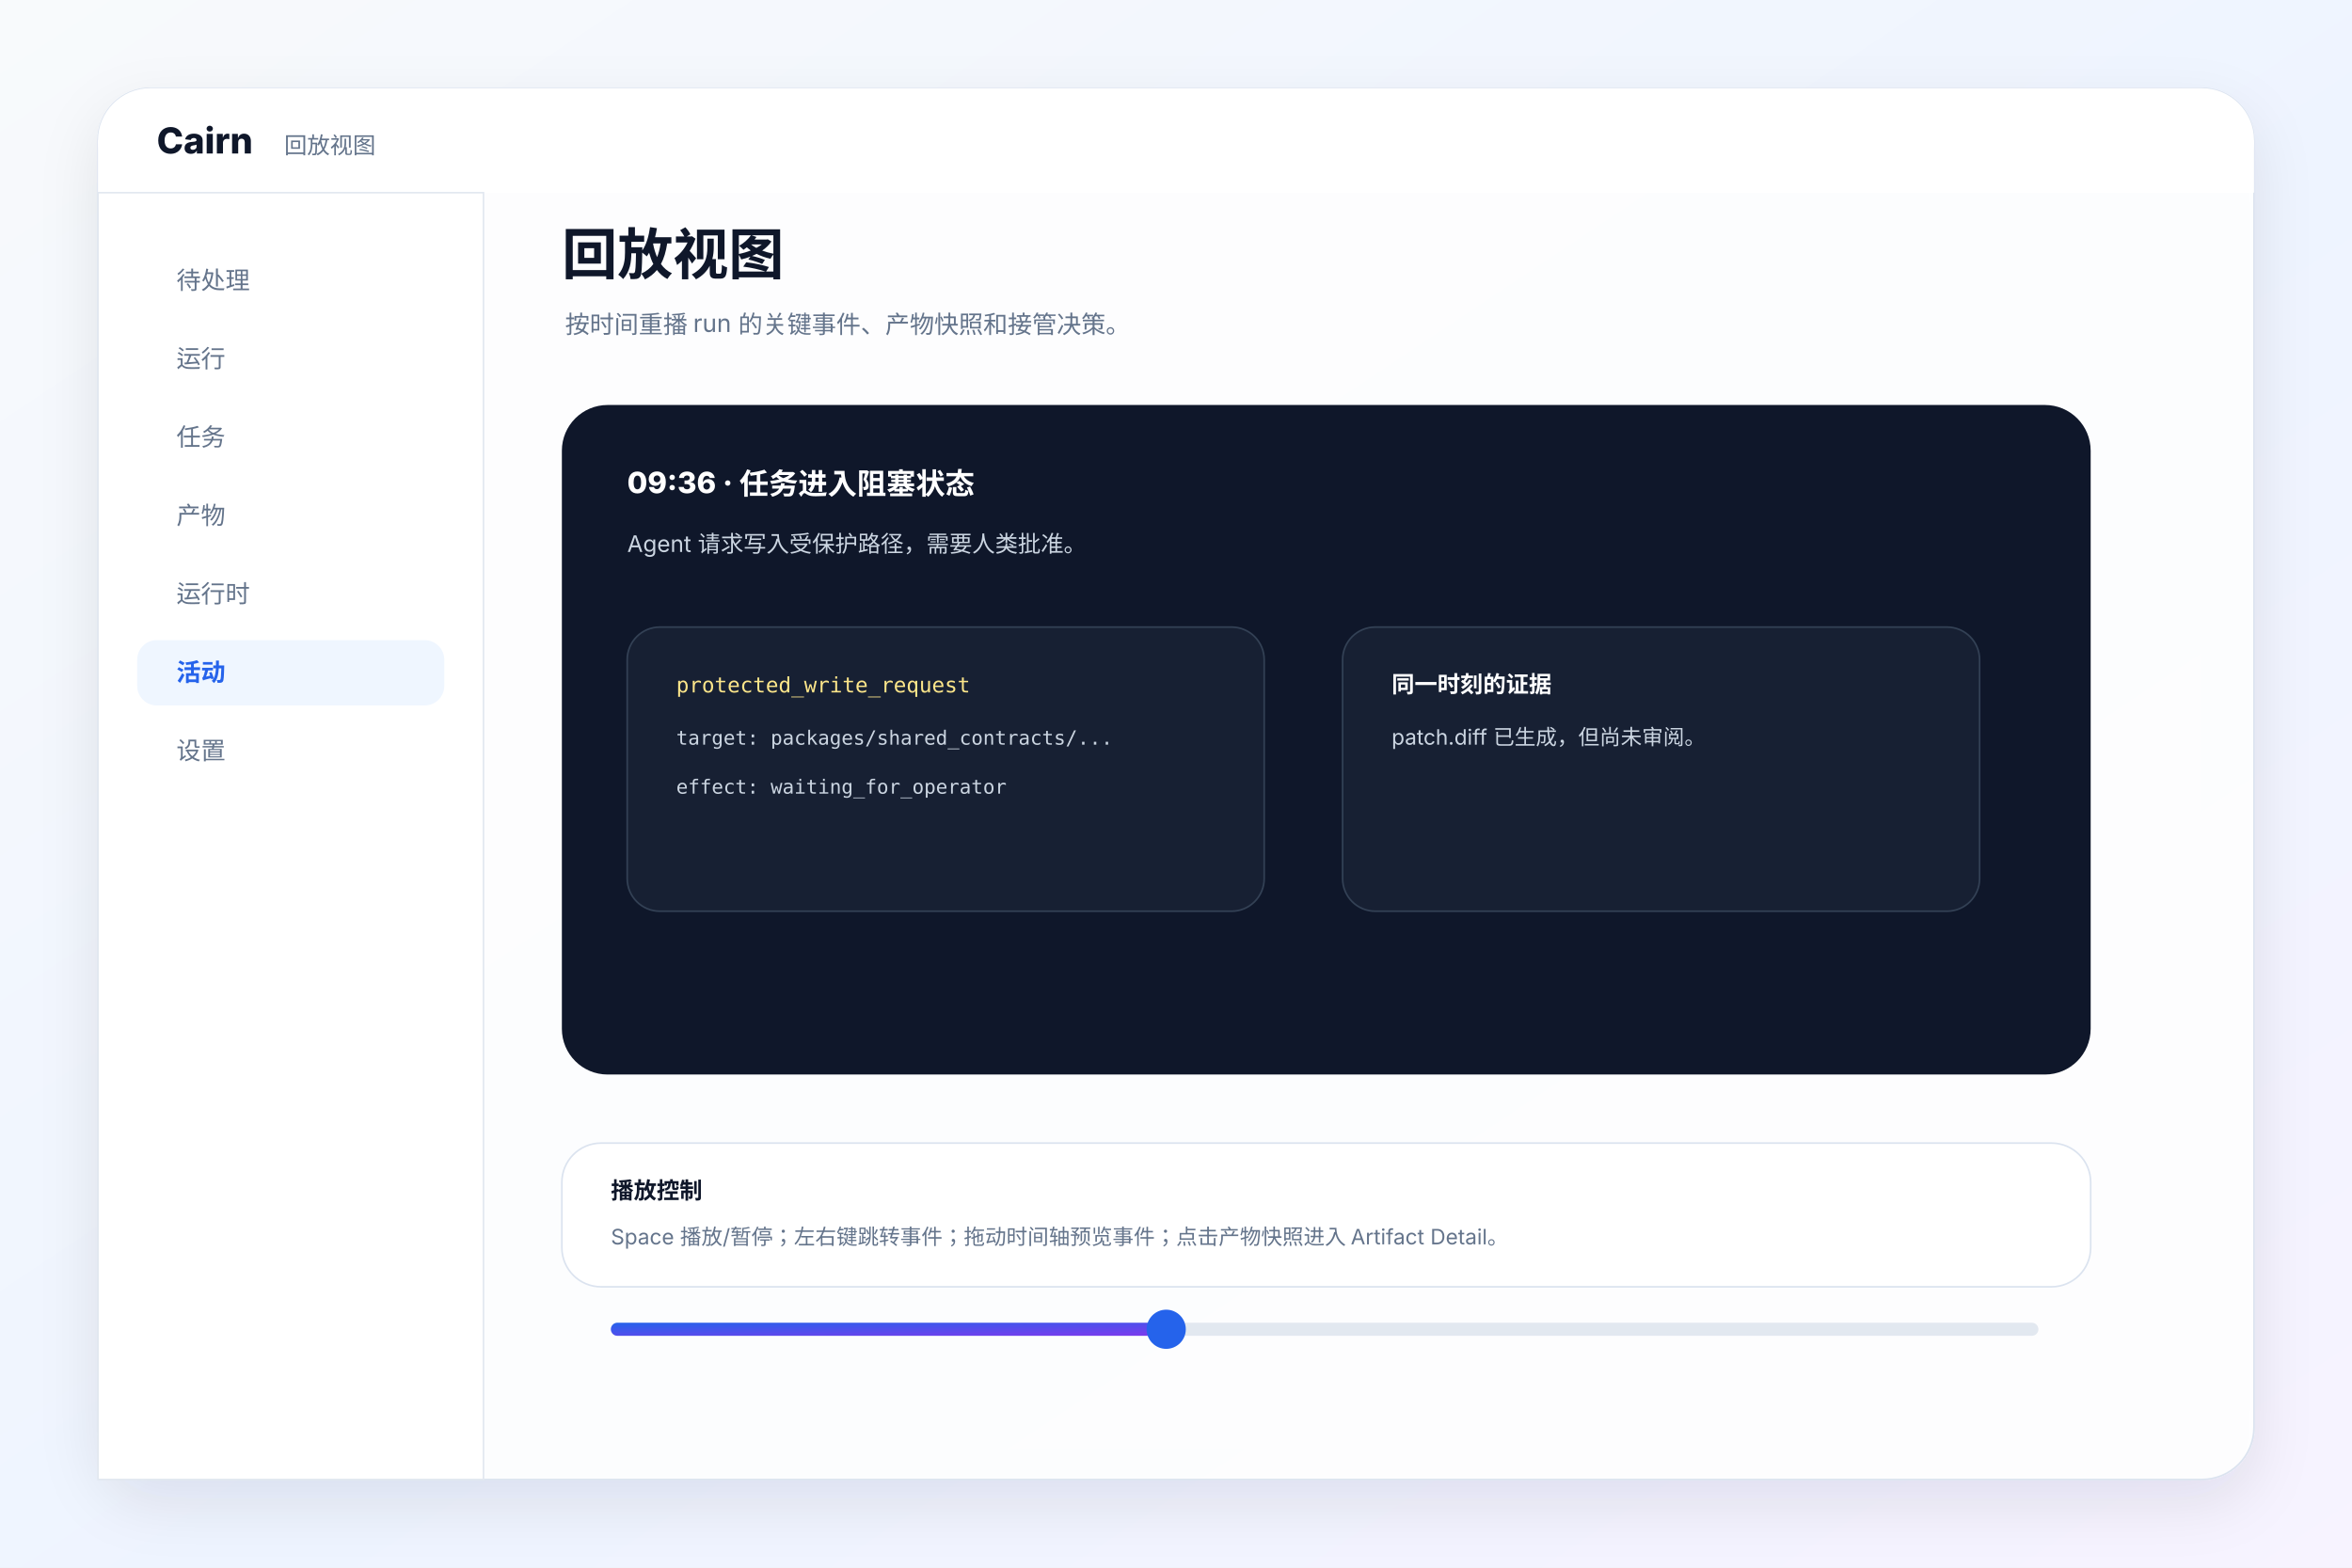
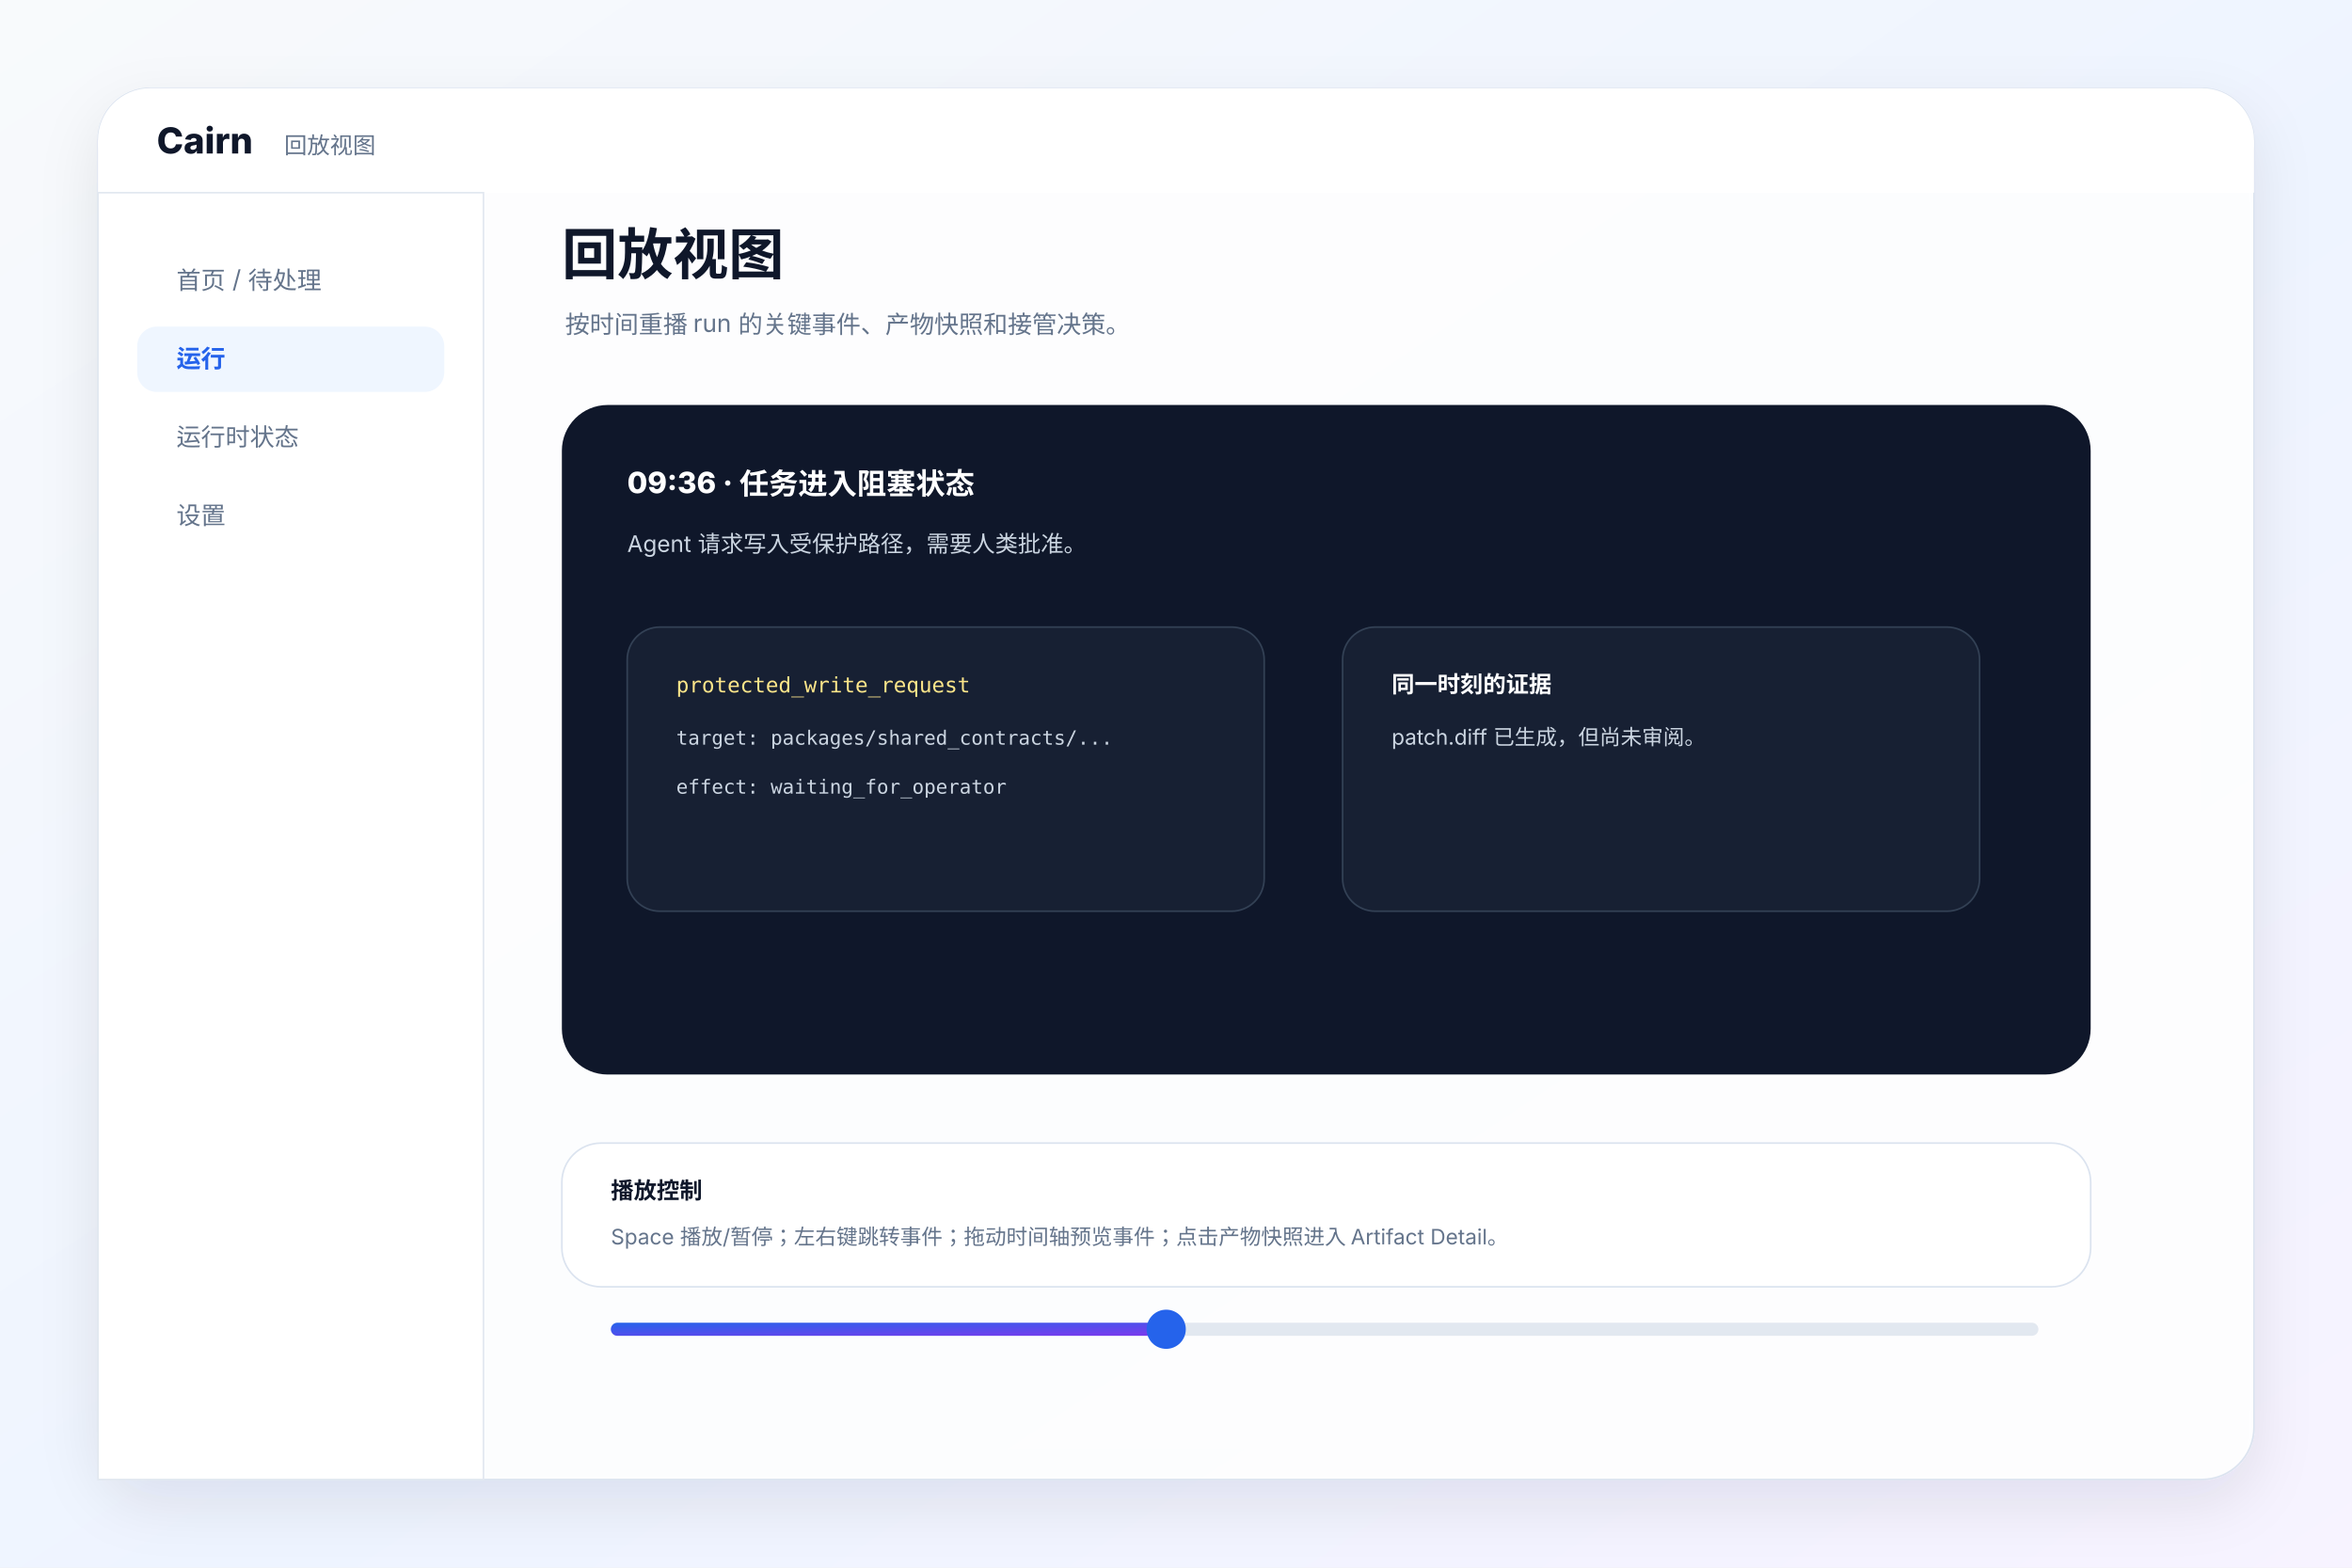
<svg xmlns="http://www.w3.org/2000/svg" width="1440" height="960" viewBox="0 0 1440 960" role="img" aria-labelledby="title desc">
  <defs>
    <linearGradient id="bg" x1="0" y1="0" x2="1" y2="1">
      <stop offset="0%" stop-color="#f8fafc" />
      <stop offset="55%" stop-color="#eef4ff" />
      <stop offset="100%" stop-color="#f7f3ff" />
    </linearGradient>
    <linearGradient id="brand" x1="0" y1="0" x2="1" y2="1">
      <stop offset="0%" stop-color="#2563eb" />
      <stop offset="100%" stop-color="#7c3aed" />
    </linearGradient>
    <filter id="shadow" x="-20%" y="-20%" width="140%" height="140%">
      <feDropShadow dx="0" dy="14" stdDeviation="18" flood-color="#0f172a" flood-opacity="0.10" />
    </filter>
    <style>
      .ui { font-family: Inter, ui-sans-serif, system-ui, -apple-system, BlinkMacSystemFont, 'Segoe UI', sans-serif; }
      .mono { font-family: SFMono-Regular, Menlo, Monaco, Consolas, monospace; }
      .title { font-weight: 760; fill: #0f172a; }
      .muted { fill: #64748b; }
      .soft { fill: #94a3b8; }
      .panel { fill: rgba(255,255,255,0.88); stroke: #dbe3ef; }
      .card { fill: #ffffff; stroke: #dbe3ef; }
      .hair { stroke: #e2e8f0; stroke-width: 1; }
      .blue { fill: #2563eb; }
      .green { fill: #16a34a; }
      .amber { fill: #d97706; }
      .red { fill: #dc2626; }
      .purple { fill: #7c3aed; }
    </style>
  </defs>
  <rect width="1440" height="960" fill="url(#bg)" />
  <rect x="60" y="54" width="1320" height="852" rx="32" class="panel" filter="url(#shadow)" />
  <rect x="60" y="54" width="1320" height="64" rx="32" fill="#ffffff" />
  <rect x="60" y="86" width="1320" height="32" fill="#ffffff" />
  <text x="96" y="94" class="ui title" font-size="22">Cairn</text>
  <text x="174" y="94" class="ui muted" font-size="14">回放视图</text>
  <rect x="60" y="118" width="236" height="788" fill="#ffffff" stroke="#e2e8f0" />
-   <text x="108" y="177" class="ui muted" font-size="15">待处理</text>
-   <text x="108" y="225" class="ui muted" font-size="15">运行</text>
-   <text x="108" y="273" class="ui muted" font-size="15">任务</text>
-   <text x="108" y="321" class="ui muted" font-size="15">产物</text>
-   <text x="108" y="369" class="ui muted" font-size="15">运行时</text>
-   <rect x="84" y="392" width="188" height="40" rx="12" fill="#eff6ff" />
-   <text x="108" y="417" class="ui blue" font-size="15" font-weight="700">活动</text>
-   <text x="108" y="465" class="ui muted" font-size="15">设置</text>
+   <text x="108" y="177" class="ui muted" font-size="15">首页 / 待处理</text>
+   <rect x="84" y="200" width="188" height="40" rx="12" fill="#eff6ff" />
+   <text x="108" y="225" class="ui blue" font-size="15" font-weight="700">运行</text>
+   <text x="108" y="273" class="ui muted" font-size="15">运行时状态</text>
+   <text x="108" y="321" class="ui muted" font-size="15">设置</text>
  <text x="344" y="168" class="ui title" font-size="34">回放视图</text>
  <text x="346" y="204" class="ui muted" font-size="15">按时间重播 run 的关键事件、产物快照和接管决策。</text>
  <rect x="344" y="248" width="936" height="410" rx="28" fill="#0f172a" />
  <text x="384" y="302" class="ui" font-size="18" font-weight="760" fill="#ffffff">09:36 · 任务进入阻塞状态</text>
  <text x="384" y="338" class="ui" font-size="14" fill="#cbd5e1">Agent 请求写入受保护路径，需要人类批准。</text>
  <rect x="384" y="384" width="390" height="174" rx="20" fill="#172033" stroke="#334155" />
  <text x="414" y="424" class="mono" font-size="13" fill="#fde68a">protected_write_request</text>
  <text x="414" y="456" class="mono" font-size="12" fill="#cbd5e1">target: packages/shared_contracts/...</text>
  <text x="414" y="486" class="mono" font-size="12" fill="#cbd5e1">effect: waiting_for_operator</text>
  <rect x="822" y="384" width="390" height="174" rx="20" fill="#172033" stroke="#334155" />
  <text x="852" y="424" class="ui" font-size="14" font-weight="760" fill="#ffffff">同一时刻的证据</text>
  <text x="852" y="456" class="ui" font-size="13" fill="#cbd5e1">patch.diff 已生成，但尚未审阅。</text>
  <rect x="344" y="700" width="936" height="88" rx="24" class="card" />
  <text x="374" y="734" class="ui title" font-size="14">播放控制</text>
  <text x="374" y="762" class="ui muted" font-size="13">Space 播放/暂停；左右键跳转事件；拖动时间轴预览事件；点击产物快照进入 Artifact Detail。</text>
  <rect x="374" y="810" width="874" height="8" rx="4" fill="#e2e8f0" />
  <rect x="374" y="810" width="340" height="8" rx="4" fill="url(#brand)" />
  <circle cx="714" cy="814" r="12" fill="#2563eb" />
</svg>
